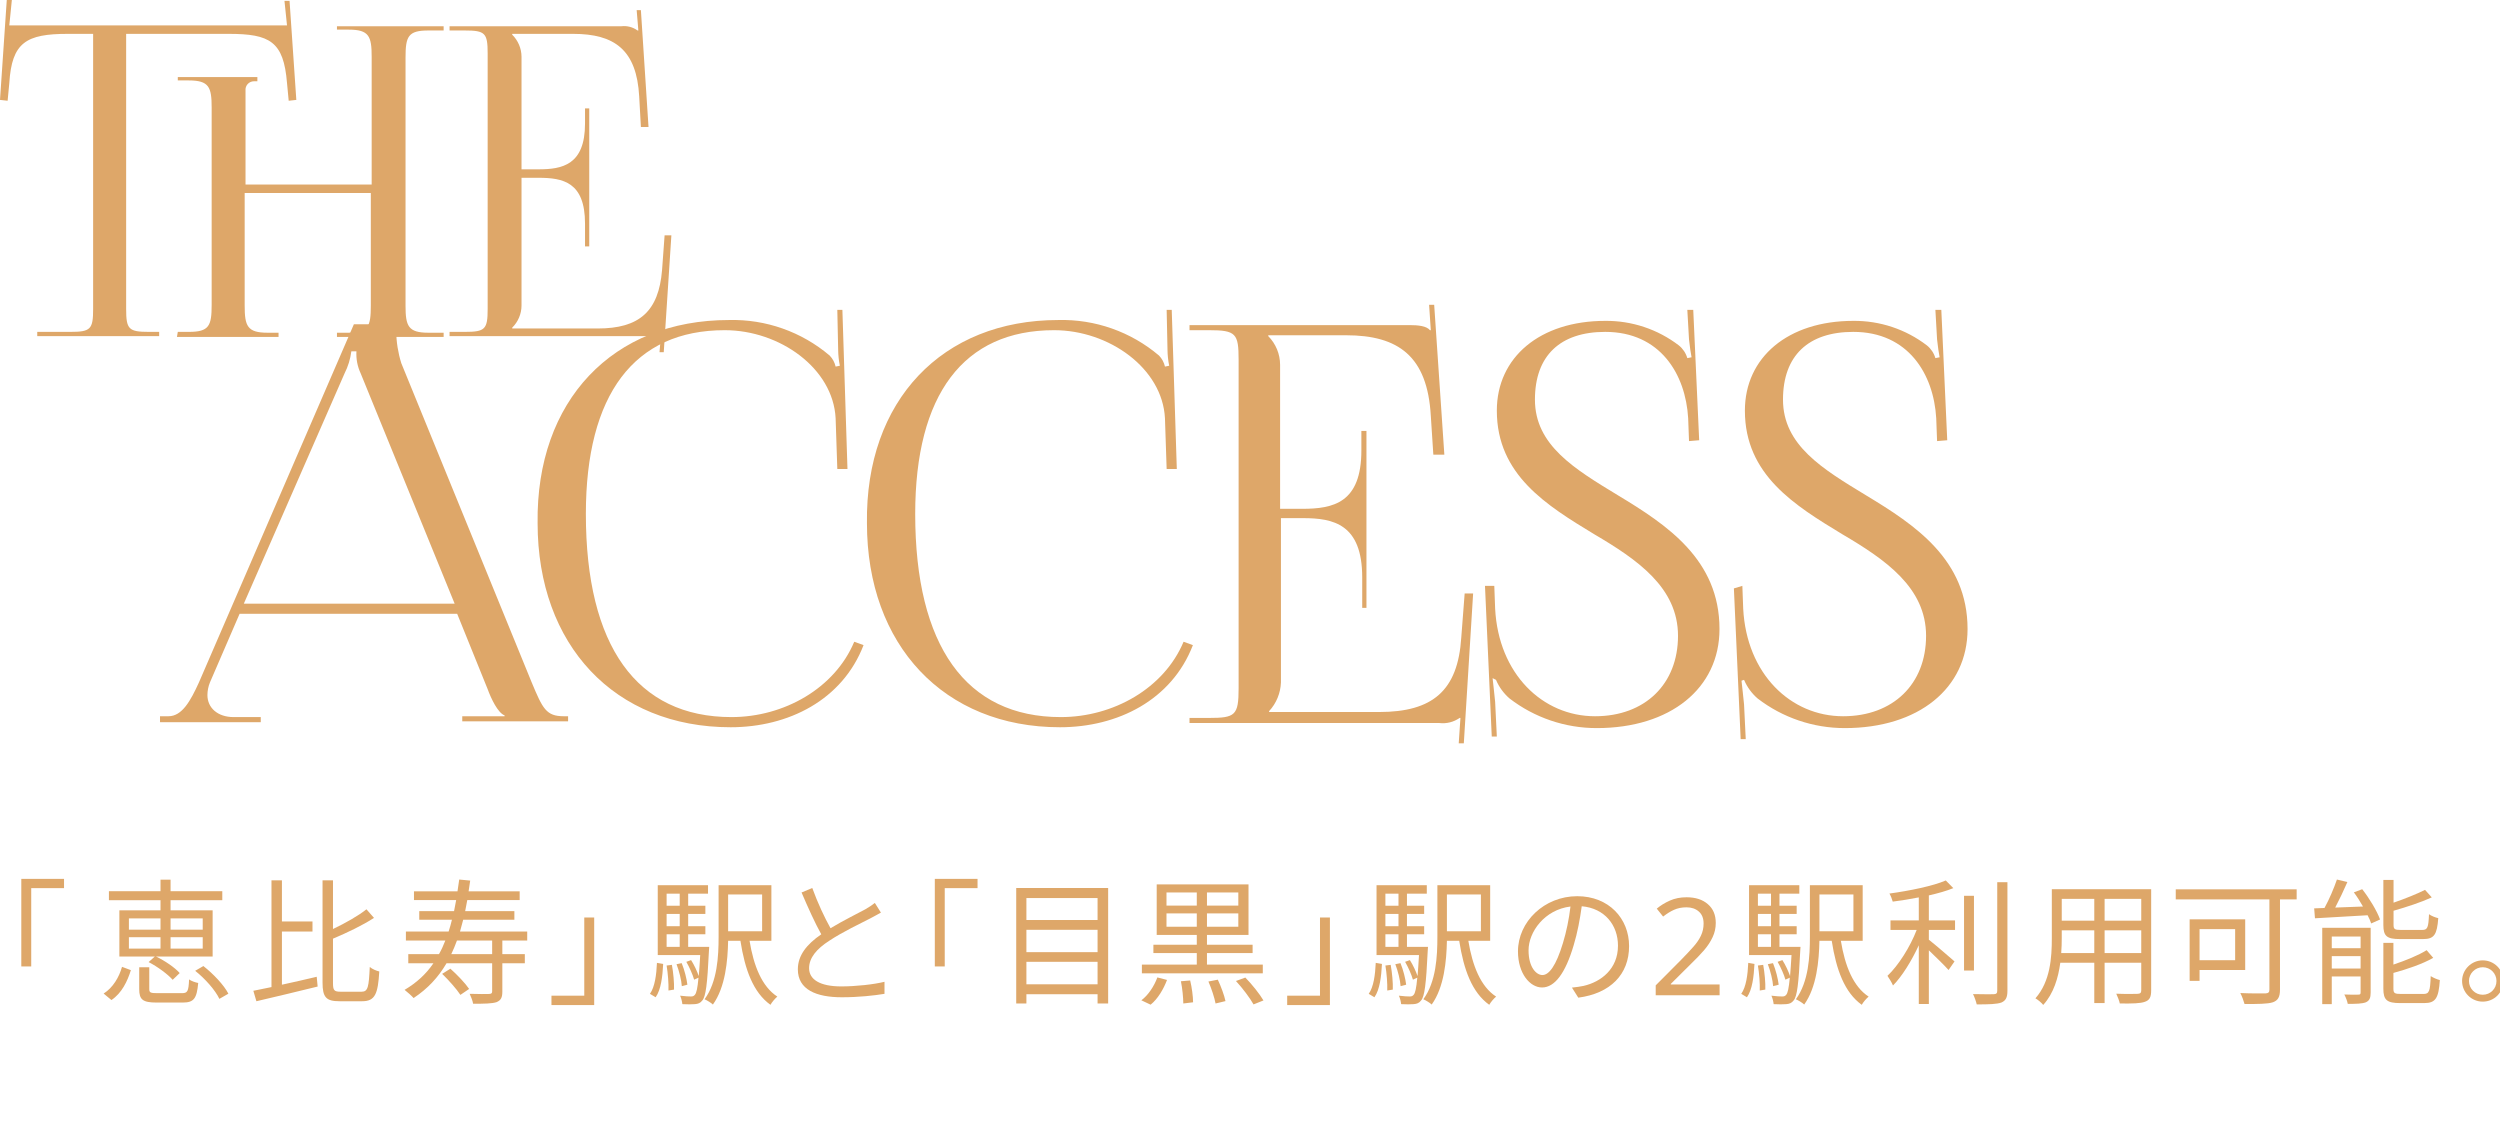
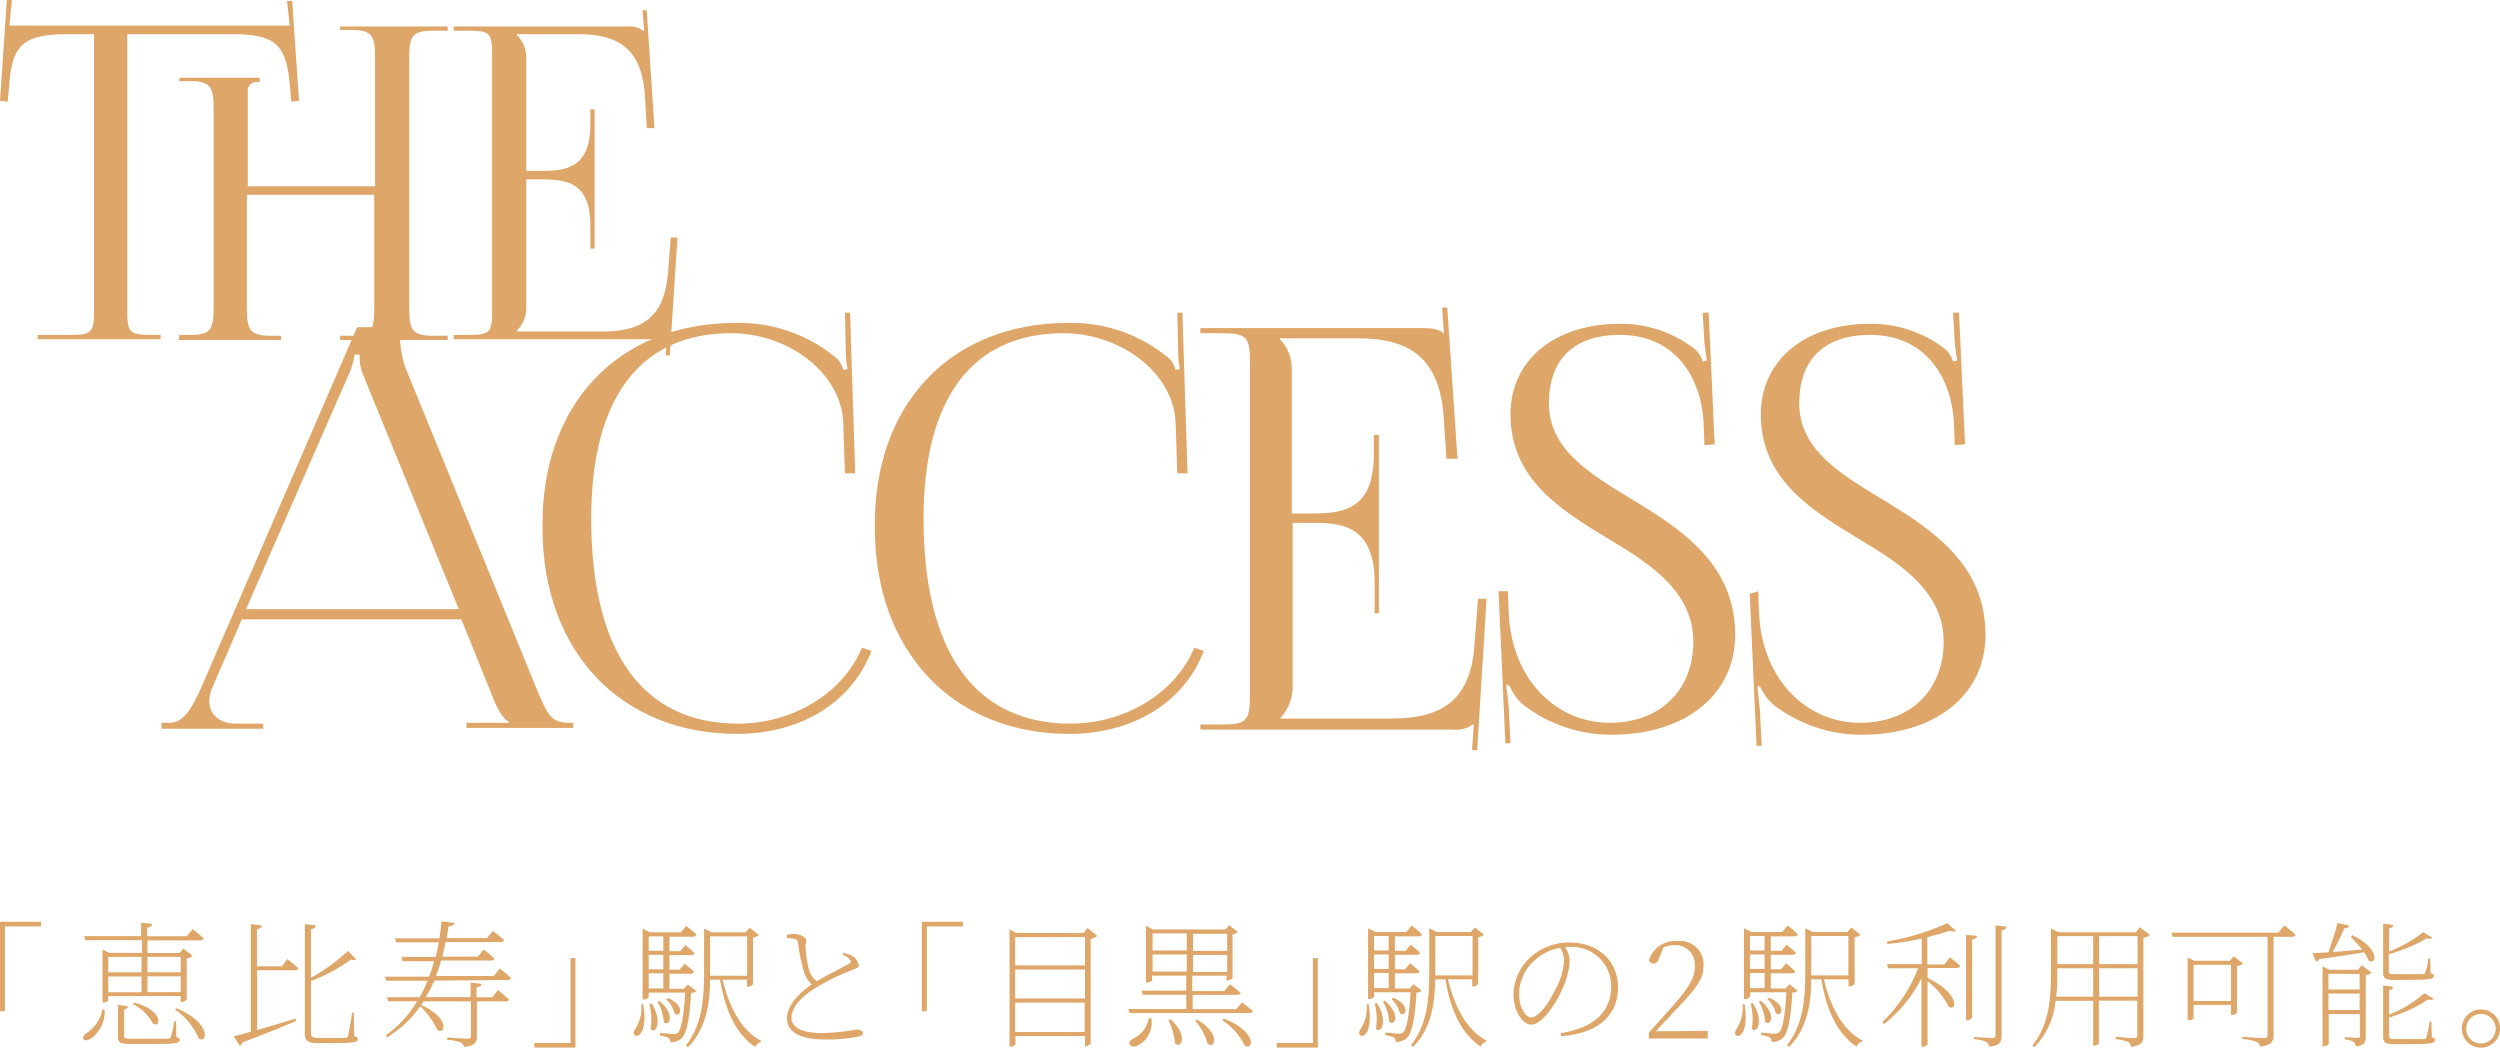
- <svg xmlns="http://www.w3.org/2000/svg" viewBox="0 0 295.29 134.36">
+ <svg xmlns="http://www.w3.org/2000/svg" viewBox="0 0 292.62 122.63">
  <defs>
-     <style>.cls-1,.cls-2,.cls-3,.cls-4,.cls-5,.cls-6,.cls-7{fill:#dea769;}.cls-2,.cls-3,.cls-4,.cls-5,.cls-6,.cls-7{font-size:16px;font-family:NotoSerifJP-ExtraLight-83pv-RKSJ-H, Noto Serif JP;}.cls-2{letter-spacing:-0.01em;}.cls-4{letter-spacing:-0.87em;}.cls-5{letter-spacing:-0.46em;}.cls-6{letter-spacing:-0.01em;}.cls-7{letter-spacing:-0.86em;}</style>
+     <style>.cls-1{fill:#dea769;}.cls-2{isolation:isolate;}</style>
  </defs>
  <g id="レイヤー_2" data-name="レイヤー 2">
    <g id="レイヤー_1-2" data-name="レイヤー 1">
      <path class="cls-1" d="M4.4,39.2H8.3c2.4,0,2.7-.3,2.7-2.7V4H8C3.1,4,1.4,5,1.1,9.8L.9,11.9,0,11.8.8,0h.6L1.1,3H33.9L33.6.1h.6L35,11.8l-.9.1-.2-2.1C33.5,4.9,31.9,4,27,4H14.9V36.5c0,2.4.3,2.7,2.7,2.7h1.2v.5H4.4v-.5Zm16.6,0h1.3c2.4,0,2.7-.7,2.7-3.2V12.7c0-2.4-.3-3.2-2.7-3.2H21V9.1h9.4v.5H30a1,1,0,0,0-1,1.1V21.8H43.9V6.7c0-2.4-.3-3.2-2.7-3.2H39.8V3.1H52.4v.5H50.6c-2.4,0-2.7.7-2.7,3.2V36.1c0,2.4.3,3.2,2.7,3.2h1.8v.5H39.8v-.5h1.3c2.4,0,2.7-.7,2.7-3.2V22.8H28.9V36.1c0,2.4.3,3.2,2.7,3.2h1.3v.5h-12l.1-.6Z" />
      <path class="cls-1" d="M69.1,29.2V26.4c0-4.9-2.6-5.4-5.5-5.4h-2V36.1a3.68,3.68,0,0,1-1.1,2.6v.1H70.6c4.9,0,7.2-2,7.6-6.9l.3-4.1h.8l-.9,13.8h-.5l.2-2.4H78a2.7,2.7,0,0,1-1.9.5h-23v-.5h1.8c2.4,0,2.7-.3,2.7-2.7V6.3c0-2.4-.3-2.7-2.7-2.7H53.1V3.1H73.4a2.7,2.7,0,0,1,1.9.5h.1l-.2-2.4h.5L76.6,15h-.9l-.2-3.6C75.2,5.9,72.6,4,67.7,4H60.5v.1a3.68,3.68,0,0,1,1.1,2.6V20h2c2.8,0,5.5-.5,5.5-5.4V12.8h.5V29.1h-.5v.1Z" />
      <path class="cls-1" d="M18.9,84.6h1c1.6,0,2.6-1.8,3.6-4L41.8,38.3h5v.8a13.15,13.15,0,0,0,.6,3.8L62.8,80.6c1.3,3.1,1.7,4,3.8,4h.5v.6H54.6v-.6h5v-.1c-.8-.3-1.6-2-2-3.1L54,72.5H28.3l-3.5,8.1a4,4,0,0,0-.3,1.5c0,1.5,1.2,2.6,3.1,2.6h3.2v.6H18.9ZM53.7,71.3,42.6,44.1a5.4,5.4,0,0,1-.5-2.6h-.6a8,8,0,0,1-.8,2.6L28.8,71.3Z" />
      <path class="cls-1" d="M86.1,37.8A17.7,17.7,0,0,1,98,42a2.73,2.73,0,0,1,.7,1.3l.5-.1a10.07,10.07,0,0,1-.2-1.9l-.1-4.7h.6l.6,18.8H98.9l-.2-6C98.4,43.5,92.1,39,85.6,39c-10.7,0-16.4,7.6-16.4,21.7,0,15.6,6,24,17.2,24,6.2,0,12.2-3.4,14.5-8.9l1.1.4c-2.5,6.5-8.9,9.7-15.7,9.7-13.7,0-22.8-9.7-22.8-24.1C63.3,47.3,72.4,37.8,86.1,37.8Z" />
      <path class="cls-1" d="M125,37.8A17.7,17.7,0,0,1,136.9,42a2.73,2.73,0,0,1,.7,1.3l.5-.1a10.07,10.07,0,0,1-.2-1.9l-.1-4.7h.6l.6,18.8h-1.2l-.2-6C137.3,43.5,131,39,124.5,39c-10.7,0-16.4,7.6-16.4,21.7,0,15.6,6,24,17.2,24,6.2,0,12.2-3.4,14.5-8.9l1.1.4c-2.5,6.5-8.9,9.7-15.7,9.7-13.7,0-22.8-9.7-22.8-24.1C102.2,47.3,111.3,37.8,125,37.8Z" />
      <path class="cls-1" d="M160.9,71.8V68.2c0-6.3-3.4-7-7-7h-2.6V80.6a5.29,5.29,0,0,1-1.4,3.4v.1h13c6.3,0,9.3-2.5,9.7-8.8l.4-5.2h1l-1.1,17.7h-.6l.2-3h-.1a3.44,3.44,0,0,1-2.4.6H140.5v-.6h2.3c3.1,0,3.5-.3,3.5-3.5V42.5c0-3.1-.3-3.5-3.5-3.5h-2.3v-.6h26c1,0,2,.1,2.4.6h.1l-.2-3h.6l1.2,17.7h-1.3l-.3-4.6c-.4-7-3.8-9.5-10-9.5h-9.2v.1a4.83,4.83,0,0,1,1.4,3.4v17h2.6c3.7,0,7-.7,7-6.9V50.9h.6V71.8Z" />
      <path class="cls-1" d="M176.5,69.2l.1,2.7c.4,7.7,5.6,12.7,11.8,12.7,5.9,0,9.8-3.8,9.8-9.5s-4.8-9-9.9-12c-5.6-3.4-11.5-7-11.5-14.6,0-6.3,5.1-10.6,12.8-10.6a14.08,14.08,0,0,1,8.7,2.9,3,3,0,0,1,1,1.5l.5-.1q-.15-.75-.3-2.1l-.2-3.5h.7l.7,15.4-1.2.1-.1-2.7c-.3-5.2-3.3-10.2-9.8-10.2-5.3,0-8.3,2.8-8.3,8,0,5.4,4.7,8.2,9.8,11.3,5.8,3.5,12,7.6,12,15.8,0,7-5.8,11.7-14.5,11.7a16.87,16.87,0,0,1-10.3-3.5,6,6,0,0,1-1.6-2.2l-.4-.2c.1.7.2,2,.3,2.8l.2,4.1h-.6l-.8-17.8Z" />
      <path class="cls-1" d="M205.8,69.2l.1,2.7c.4,7.7,5.6,12.7,11.8,12.7,5.9,0,9.8-3.8,9.8-9.5s-4.8-9-9.9-12c-5.6-3.4-11.5-7-11.5-14.6,0-6.3,5.1-10.6,12.8-10.6a14.08,14.08,0,0,1,8.7,2.9,3,3,0,0,1,1,1.5l.5-.1q-.15-.75-.3-2.1l-.2-3.5h.7L230,52l-1.2.1-.1-2.7c-.3-5.2-3.3-10.2-9.8-10.2-5.3,0-8.3,2.8-8.3,8,0,5.4,4.7,8.2,9.8,11.3,5.8,3.5,12,7.6,12,15.8,0,7-5.8,11.7-14.5,11.7a16.87,16.87,0,0,1-10.3-3.5,6,6,0,0,1-1.6-2.2l-.3.1c.1.7.2,2,.3,2.8l.2,4.1h-.6l-.8-17.8Z" />
-       <text class="cls-2" transform="translate(-7.89 117.34)">「</text>
-       <text class="cls-3" transform="translate(11.6 117.34)">恵</text>
-       <text class="cls-3" transform="translate(29.3 117.34)">比</text>
-       <text class="cls-3" transform="translate(47.1 117.34)">寿</text>
-       <text class="cls-4" transform="translate(64.59 117.34)">」</text>
-       <text class="cls-3" transform="translate(76.3 117.34)">駅</text>
-       <text class="cls-5" transform="translate(91.02 117.34)">と</text>
-       <text class="cls-2" transform="translate(100.01 117.34)">「</text>
-       <text class="cls-3" transform="translate(117.5 117.34)">目</text>
-       <text class="cls-3" transform="translate(134 117.34)">黒</text>
-       <text class="cls-4" transform="translate(151.49 117.34)">」</text>
-       <text class="cls-3" transform="translate(161.2 117.34)">駅</text>
-       <text class="cls-6" transform="translate(177.89 117.34)">の</text>
-       <text class="cls-3" transform="translate(194.8 117.56)">2</text>
-       <text class="cls-3" transform="translate(205.2 117.34)">駅</text>
-       <text class="cls-3" transform="translate(222.5 117.34)">利</text>
-       <text class="cls-3" transform="translate(239.9 117.34)">用</text>
-       <text class="cls-3" transform="translate(256.1 117.34)">可</text>
-       <text class="cls-3" transform="translate(272.7 117.34)">能</text>
-       <text class="cls-7" transform="translate(290.14 117.34)">。</text>
+       <g class="cls-2">
+         <path class="cls-1" d="M0,107.89H4.8v.55H.58v9.92H0Z" />
+       </g>
+       <g class="cls-2">
+         <path class="cls-1" d="M12.25,118.17a3.87,3.87,0,0,1-1.47,3.3c-.35.27-.85.41-1,.19s0-.48.27-.67A4.37,4.37,0,0,0,12,118.14Zm.42-1.57v.51c0,.07-.31.24-.59.24H12v-6.22l.78.4h3.83v-1.48H10l-.14-.48h6.66V108l1.29.14c0,.23-.2.39-.59.45v1h4.63l.69-.85s.78.61,1.28,1.08c0,.17-.19.25-.42.25H17.26v1.48H21l.46-.52,1.09.84a1.48,1.48,0,0,1-.69.32V117c0,.09-.38.28-.62.28h-.1v-.7Zm0-4.59v1.8h3.89V112Zm3.89,4.13v-1.85H12.67v1.85Zm4.08,5.26c.3.08.4.16.4.32,0,.39-.46.48-3.44.48H15.34c-1.29,0-1.53-.17-1.53-.83v-3.75l1.16.16c0,.2-.16.34-.44.39v3.1c0,.24.08.31.86.31h2.18c1,0,1.84,0,2.09,0s.28-.07.34-.21a11.36,11.36,0,0,0,.38-1.81h.23Zm-4.93-4.05c3.43.88,3.15,3,2.21,2.48a5.39,5.39,0,0,0-2.37-2.3ZM17.26,112v1.8h3.89V112Zm3.89,4.13v-1.85H17.26v1.85ZM20.66,118c4.09,1.71,3.65,4.21,2.61,3.56a7.85,7.85,0,0,0-2.79-3.4Z" />
+       </g>
+       <g class="cls-2">
+         <path class="cls-1" d="M33.63,112.26s.8.61,1.28,1.07c0,.16-.19.24-.4.24H30.1v7c1.31-.38,2.88-.85,4.49-1.34l.07.27c-1.49.62-3.52,1.49-6.29,2.51a.57.57,0,0,1-.31.4l-.7-1.12c.46-.09,1.17-.29,2-.53V108.16l1.28.16c0,.23-.18.39-.56.45v4.34H33Zm7.83,9c.34.11.42.19.42.36,0,.39-.53.48-3,.48H37.19c-1.17,0-1.51-.3-1.51-1.08V108.16l1.28.16c0,.21-.17.39-.56.45v5.68a22.51,22.51,0,0,0,4.34-3.15l.95,1c-.13.11-.31.12-.58,0a20.65,20.65,0,0,1-4.71,2.53v6.07c0,.41.12.59.85.59h1.59c.81,0,1.36,0,1.6,0a.31.31,0,0,0,.3-.24,23.7,23.7,0,0,0,.45-2.71h.22Z" />
+       </g>
+       <g class="cls-2">
+         <path class="cls-1" d="M50.84,114.78a15.07,15.07,0,0,1-1,1.93h5.24V115l1.28.16c0,.23-.21.34-.58.4v1.17H57.6l.69-.85s.78.63,1.28,1.08c0,.17-.2.25-.42.25H55.82v4.07c0,.67-.14,1.13-1.5,1.26a.83.83,0,0,0-.4-.53,5.9,5.9,0,0,0-1.57-.3v-.27s1.95.14,2.32.14.45-.09.45-.37v-4H49.58a4.32,4.32,0,0,1-.27.42l0,0c3.38,1.53,2.82,3.53,1.88,2.93a9.26,9.26,0,0,0-2-2.77,12.86,12.86,0,0,1-3.83,3.6l-.22-.19a13.06,13.06,0,0,0,3.68-4H45.45l-.15-.48h3.81a12.69,12.69,0,0,0,.93-1.93H45.21l-.15-.47h5.17a16.56,16.56,0,0,0,.58-1.81h-3.7L47,112h4c.14-.56.25-1.12.37-1.7h-5l-.15-.46h5.21c.11-.66.19-1.32.25-2l1.52.19c0,.22-.19.34-.69.37-.06.46-.14.93-.22,1.41H57l.69-.85s.8.61,1.29,1.07c0,.16-.2.24-.41.24H52.15c-.11.56-.24,1.14-.38,1.7h4.16l.69-.83s.77.59,1.25,1.05a.37.37,0,0,1-.4.24H51.64c-.17.61-.38,1.22-.61,1.81h6.76l.72-.88s.8.62,1.28,1.09c0,.18-.18.26-.4.26Z" />
+       </g>
+       <g class="cls-2">
+         <path class="cls-1" d="M67.35,122.62h-4.8v-.55h4.23v-9.92h.57Z" />
+       </g>
+       <g class="cls-2">
+         <path class="cls-1" d="M75.3,117.54c.72,4.52-1.68,4.07-1,3a4.62,4.62,0,0,0,.77-3ZM81.51,116a.88.88,0,0,1-.62.22c-.16,3.12-.54,4.79-1.12,5.33a1.94,1.94,0,0,1-1.3.45.64.64,0,0,0-.22-.53,3.75,3.75,0,0,0-1-.27v-.29c.48,0,1.26.12,1.55.12a.74.74,0,0,0,.55-.16c.38-.36.7-1.89.85-4.69H75.93v.52a.69.69,0,0,1-.61.28h-.1v-8.28l.9.43h3.57l.64-.75s.72.54,1.18,1c0,.18-.19.26-.41.26H78.36v1.69h1.27l.57-.72s.67.53,1.09.93c0,.18-.19.26-.4.26H78.36v1.69h1.19l.59-.7s.65.53,1.09.93c0,.17-.2.25-.42.25H78.36v1.77h1.7l.45-.5Zm-5.58-6.4v1.69h1.71v-1.69Zm1.71,2.16H75.93v1.69h1.71Zm-1.71,3.94h1.71v-1.77H75.93Zm.33,1.74c1.36,2.08.48,3.73-.11,3a7.07,7.07,0,0,0-.14-2.92Zm.93-.27c1.91,1.58,1.17,3.1.51,2.46a5.53,5.53,0,0,0-.73-2.37Zm1-.34c2.09.87,1.44,2.35.77,1.81a3.27,3.27,0,0,0-1-1.68Zm6.4-2.16c.69,3,2.11,5.92,4.47,7.14l0,.18a.77.77,0,0,0-.65.56c-2.34-1.56-3.54-4.39-4.13-7.88H83.11c0,2.69-.43,5.75-2.57,7.89l-.27-.17c1.87-2.36,2.14-5.35,2.14-8.41v-5.3l.86.45h4l.48-.53,1.08.84a1.23,1.23,0,0,1-.69.3v5.46a.84.84,0,0,1-.61.3h-.1v-.83Zm-1.51-.46h4.37v-4.61H83.11v4.61Z" />
+       </g>
+       <g class="cls-2">
+         <path class="cls-1" d="M98.68,111.53a4.06,4.06,0,0,1,1,.3,1.76,1.76,0,0,1,.85,1.17c0,.29-.43.4-1,.62a28.1,28.1,0,0,0-3.7,1.78c-1.22.7-3.19,2.13-3.19,3.74,0,.93.88,1.78,3.6,1.78a25.87,25.87,0,0,0,4-.41c.42,0,.77.11.77.46,0,.18-.22.29-.51.35a17.87,17.87,0,0,1-4,.35c-2.82,0-4.39-.89-4.39-2.46,0-1.79,1.91-3.31,2.9-4a3.28,3.28,0,0,1-.93-1.5,23,23,0,0,1-.68-3.36.47.47,0,0,0-.42-.45,6.21,6.21,0,0,0-.88-.11l0-.37a3.38,3.38,0,0,1,.9-.11c.59,0,1.38.41,1.39.73s-.13.36-.11.72a13.23,13.23,0,0,0,.37,2.6,2.6,2.6,0,0,0,.94,1.49c1.19-.71,3-1.59,3.7-2,.29-.13.35-.24.24-.45a1.71,1.71,0,0,0-.9-.64Z" />
+       </g>
+       <g class="cls-2">
+         <path class="cls-1" d="M107.9,107.89h4.8v.55h-4.22v9.92h-.58Z" />
+       </g>
+       <g class="cls-2">
+         <path class="cls-1" d="M128.44,109.54a1.38,1.38,0,0,1-.78.35v12.25a.82.82,0,0,1-.62.33H127v-1.2h-8.14v.93c0,.11-.22.31-.56.31h-.14V108.79l.78.41h7.88l.48-.57Zm-9.62.15V113H127v-3.32Zm0,3.79v3.39H127v-3.39Zm8.14,7.31v-3.44h-8.14v3.44Z" />
+       </g>
+       <g class="cls-2">
+         <path class="cls-1" d="M145.38,117.32s.75.59,1.26,1c0,.18-.21.26-.43.26h-14l-.14-.48h6.78v-1.67h-5.1l-.13-.48h5.23V114.2h-4v.54c0,.08-.29.26-.59.26h-.13v-6.63l.8.42h8.51l.44-.5,1,.8a1.33,1.33,0,0,1-.61.28v5.08c0,.1-.38.31-.62.31h-.1v-.56h-4V116h3.76l.66-.8s.75.58,1.24,1c0,.17-.2.25-.41.25H139.6v1.67h5.09Zm-10.62,1.87a3,3,0,0,1-1.4,3.09c-.4.24-.93.32-1.11,0s.07-.53.35-.69a3.33,3.33,0,0,0,1.88-2.43Zm.15-9.94v2h4v-2Zm4,4.47v-2h-4v2ZM137,119.3c2.11,1.86,1.28,3.56.54,2.82a8.22,8.22,0,0,0-.77-2.74Zm2.64-10v2h4v-2Zm4,4.47v-2h-4v2Zm-3.55,5.57c2.83,1.6,2.13,3.52,1.26,2.83a7.16,7.16,0,0,0-1.47-2.72Zm3.15-.13c3.92,1.54,3.49,3.78,2.48,3.19a8.07,8.07,0,0,0-2.65-3Z" />
+       </g>
+       <g class="cls-2">
+         <path class="cls-1" d="M154.25,122.62h-4.8v-.55h4.23v-9.92h.57Z" />
+       </g>
+       <g class="cls-2">
+         <path class="cls-1" d="M160.2,117.54c.72,4.52-1.68,4.07-1,3a4.62,4.62,0,0,0,.77-3Zm6.21-1.58a.88.88,0,0,1-.62.22c-.16,3.12-.54,4.79-1.12,5.33a1.94,1.94,0,0,1-1.3.45.62.62,0,0,0-.22-.53,3.75,3.75,0,0,0-1-.27v-.29c.48,0,1.27.12,1.55.12a.74.74,0,0,0,.55-.16c.38-.36.7-1.89.85-4.69h-4.26v.52a.69.69,0,0,1-.61.28h-.1v-8.28l.9.43h3.57l.64-.75s.72.54,1.18,1c0,.18-.19.26-.41.26h-2.74v1.69h1.27l.57-.72s.67.53,1.09.93c0,.18-.19.26-.4.26h-2.53v1.69h1.19l.59-.7s.65.53,1.09.93c0,.17-.2.25-.42.25h-2.45v1.77H165l.45-.5Zm-5.58-6.4v1.69h1.71v-1.69Zm1.71,2.16h-1.71v1.69h1.71Zm-1.71,3.94h1.71v-1.77h-1.71Zm.33,1.74c1.36,2.08.48,3.73-.11,3a7.07,7.07,0,0,0-.14-2.92Zm.93-.27c1.91,1.58,1.17,3.1.51,2.46a5.53,5.53,0,0,0-.73-2.37Zm1-.34c2.09.87,1.44,2.35.77,1.81a3.33,3.33,0,0,0-1-1.68Zm6.4-2.16c.69,3,2.11,5.92,4.47,7.14l0,.18a.77.77,0,0,0-.65.56c-2.34-1.56-3.54-4.39-4.13-7.88H168c-.05,2.69-.44,5.75-2.58,7.89l-.27-.17c1.87-2.36,2.14-5.35,2.14-8.41v-5.3l.87.45h4l.48-.53,1.07.84a1.23,1.23,0,0,1-.69.3v5.46a.84.84,0,0,1-.61.3h-.09v-.83Zm-1.5-.46h4.37v-4.61H168v4.61Z" />
+       </g>
+       <g class="cls-2">
+         <path class="cls-1" d="M182.69,120.92c3.87-.59,5.9-2.51,5.9-5.47a4.59,4.59,0,0,0-4.86-4.61,5.12,5.12,0,0,0-.56,0,2.81,2.81,0,0,1,.56,1.57,8,8,0,0,1-.5,2.46c-.64,1.88-2.53,5.06-4,5.06-1,0-2.08-1.58-2.08-3.52a6,6,0,0,1,2-4.39,6.81,6.81,0,0,1,4.59-1.71c3.14,0,5.65,2,5.65,5.3,0,2.51-1.49,5.28-6.66,5.68Zm-.05-10a6.18,6.18,0,0,0-3.11,1.56,5.32,5.32,0,0,0-1.73,3.81c0,1.64.77,2.8,1.41,2.8,1.14,0,2.63-2.64,3.35-4.34a7.82,7.82,0,0,0,.51-2.31A3.25,3.25,0,0,0,182.64,110.93Z" />
+       </g>
+       <g class="cls-2">
+         <path class="cls-1" d="M199.89,120.66v.9H193v-.69c1.12-1.24,2.21-2.5,3-3.36,1.74-2,2.38-3.11,2.38-4.39a2.28,2.28,0,0,0-2.35-2.5,3.25,3.25,0,0,0-1.33.28l-.48,1.2c-.16.48-.37.68-.67.68a.61.61,0,0,1-.56-.38,3.23,3.23,0,0,1,3.28-2.26,2.77,2.77,0,0,1,3.12,3c0,1.36-.77,2.49-3.09,4.9-.45.49-1.44,1.56-2.49,2.67Z" />
+       </g>
+       <g class="cls-2">
+         <path class="cls-1" d="M204.2,117.54c.72,4.52-1.68,4.07-1,3a4.62,4.62,0,0,0,.77-3Zm6.21-1.58a.88.88,0,0,1-.62.22c-.16,3.12-.54,4.79-1.12,5.33a1.94,1.94,0,0,1-1.3.45.62.62,0,0,0-.22-.53,3.75,3.75,0,0,0-1-.27v-.29c.48,0,1.27.12,1.55.12a.74.74,0,0,0,.55-.16c.38-.36.7-1.89.85-4.69h-4.26v.52a.69.69,0,0,1-.61.28h-.1v-8.28l.9.43h3.57l.64-.75s.72.54,1.18,1c0,.18-.19.26-.41.26h-2.74v1.69h1.27l.57-.72s.67.53,1.09.93c0,.18-.19.26-.4.26h-2.53v1.69h1.19l.59-.7s.65.53,1.09.93c0,.17-.2.25-.42.25h-2.45v1.77H209l.45-.5Zm-5.58-6.4v1.69h1.71v-1.69Zm1.71,2.16h-1.71v1.69h1.71Zm-1.71,3.94h1.71v-1.77h-1.71Zm.33,1.74c1.36,2.08.48,3.73-.11,3a7.07,7.07,0,0,0-.14-2.92Zm.93-.27c1.91,1.58,1.17,3.1.51,2.46a5.53,5.53,0,0,0-.73-2.37Zm1-.34c2.09.87,1.44,2.35.77,1.81a3.27,3.27,0,0,0-1-1.68Zm6.4-2.16c.69,3,2.11,5.92,4.47,7.14l0,.18a.77.77,0,0,0-.65.56c-2.34-1.56-3.54-4.39-4.13-7.88H212c0,2.69-.43,5.75-2.57,7.89l-.27-.17c1.87-2.36,2.14-5.35,2.14-8.41v-5.3l.86.45h4.05l.49-.53,1.07.84a1.23,1.23,0,0,1-.69.3v5.46a.84.84,0,0,1-.61.3h-.1v-.83Zm-1.51-.46h4.37v-4.61H212v4.61Z" />
+       </g>
+       <g class="cls-2">
+         <path class="cls-1" d="M228.23,112.05s.75.58,1.21,1c-.05.17-.19.25-.41.25h-3.41v1.17c3.84,1.84,3.42,4,2.48,3.36a9.1,9.1,0,0,0-2.48-3v7.41c0,.08-.27.28-.61.28h-.11v-8a16.05,16.05,0,0,1-4.37,5.35l-.21-.23a17.4,17.4,0,0,0,4.19-6.31H221l-.13-.48h4.07v-3a31.45,31.45,0,0,1-4,.64l-.08-.29a28.12,28.12,0,0,0,7.06-2.14l1,.88c-.12.13-.39.13-.74,0-.72.26-1.62.51-2.59.75v3.2h2Zm3.18-2.52c0,.22-.19.38-.57.43v9.14c0,.12-.31.32-.58.32h-.14v-10Zm3.46-1.06c-.05.22-.21.38-.59.43v12.31c0,.69-.15,1.17-1.41,1.31a1,1,0,0,0-.37-.57,4.25,4.25,0,0,0-1.44-.32v-.26s1.76.14,2.08.14.43-.11.43-.38V108.31Z" />
+       </g>
+       <g class="cls-2">
+         <path class="cls-1" d="M251.65,109.43a1.42,1.42,0,0,1-.77.35v11.45c0,.67-.13,1.15-1.44,1.29a.81.81,0,0,0-.36-.57,4.91,4.91,0,0,0-1.45-.32v-.28s1.77.16,2.11.16.43-.11.43-.38v-4h-4.5v5c0,.07-.25.27-.6.27H245v-5.25H240.6a9,9,0,0,1-2.45,5.4l-.27-.18c1.92-2.35,2.18-5.33,2.18-8.4v-5.3l.88.45H250l.44-.59ZM245,116.66v-3.33h-4.19v.61a23,23,0,0,1-.13,2.72Zm-4.19-7.09v3.28H245v-3.28Zm4.89,0v3.28h4.5v-3.28Zm4.5,7.09v-3.33h-4.5v3.33Z" />
+       </g>
+       <g class="cls-2">
+         <path class="cls-1" d="M267.38,108.31s.8.62,1.3,1.09c0,.17-.19.25-.42.25h-2.14v11.5c0,.65-.16,1.2-1.57,1.36a.72.72,0,0,0-.4-.56,5.9,5.9,0,0,0-1.68-.34v-.26s2.06.16,2.46.16.48-.11.48-.41V109.65H254.3l-.14-.48h12.52Zm-4.85,4.46a1.23,1.23,0,0,1-.69.32v5.45a.91.91,0,0,1-.61.28h-.09v-1.2h-4.39v1.56c0,.08-.27.25-.57.25h-.12v-7.36l.77.38H261l.46-.51Zm-1.39,4.39v-4.23h-4.39v4.23Z" />
+       </g>
+       <g class="cls-2">
+         <path class="cls-1" d="M275.35,109.46c3.32,1.63,2.8,3.54,1.91,3a4.76,4.76,0,0,0-.55-1c-1.32.23-3,.5-5.25.8a.54.54,0,0,1-.36.31l-.44-1,1.88-.1c.38-1.07.81-2.42,1.07-3.44l1.36.3c-.06.2-.24.34-.58.34a26.16,26.16,0,0,1-1.37,2.77l3.45-.29a13,13,0,0,0-1.31-1.47Zm1.09,3.52,1.15.87a1.31,1.31,0,0,1-.68.3v7.12c0,.68-.12,1.11-1.17,1.22a.93.93,0,0,0-.27-.56,2.51,2.51,0,0,0-1-.27v-.27s1.18.09,1.46.09.29-.08.29-.3V118.7h-3.65v3.5c0,.08-.28.27-.6.27h-.12v-9.36l.8.4H276Zm-3.9,1v1.84h3.65V114Zm3.65,4.24v-1.92h-3.65v1.92Zm4.08-3.52c-1.12,0-1.33-.21-1.33-.85v-5.74l1.18.16c0,.19-.17.35-.48.4v2.69a14.82,14.82,0,0,0,4-2.26l1.05.66c-.11.14-.35.15-.67.08a18.21,18.21,0,0,1-4.42,1.84v2c0,.26.07.34.71.34H282c.77,0,1.38,0,1.59,0s.24-.05.28-.16a8.69,8.69,0,0,0,.39-1.7h.19l.05,1.75c.3.08.38.16.38.32,0,.35-.43.46-2.86.46Zm4.37,6.71c.3.09.38.17.38.33,0,.37-.43.48-2.93.48H280.3c-1.14,0-1.36-.22-1.36-.88v-6l1.18.16c0,.18-.17.34-.48.39v2.86a13.45,13.45,0,0,0,4.12-2.49l1.1.64c-.09.14-.33.17-.67.09a16.22,16.22,0,0,1-4.55,2.1v2.18c0,.27.08.35.74.35h1.7c.8,0,1.4,0,1.63,0s.24-.06.29-.19a11.32,11.32,0,0,0,.38-1.86h.21Z" />
+       </g>
+       <g class="cls-2">
+         <path class="cls-1" d="M288.15,120.39a2.24,2.24,0,1,1,2.24,2.24A2.23,2.23,0,0,1,288.15,120.39Zm.51,0a1.73,1.73,0,1,0,1.73-1.71A1.73,1.73,0,0,0,288.66,120.39Z" />
+       </g>
    </g>
  </g>
</svg>
